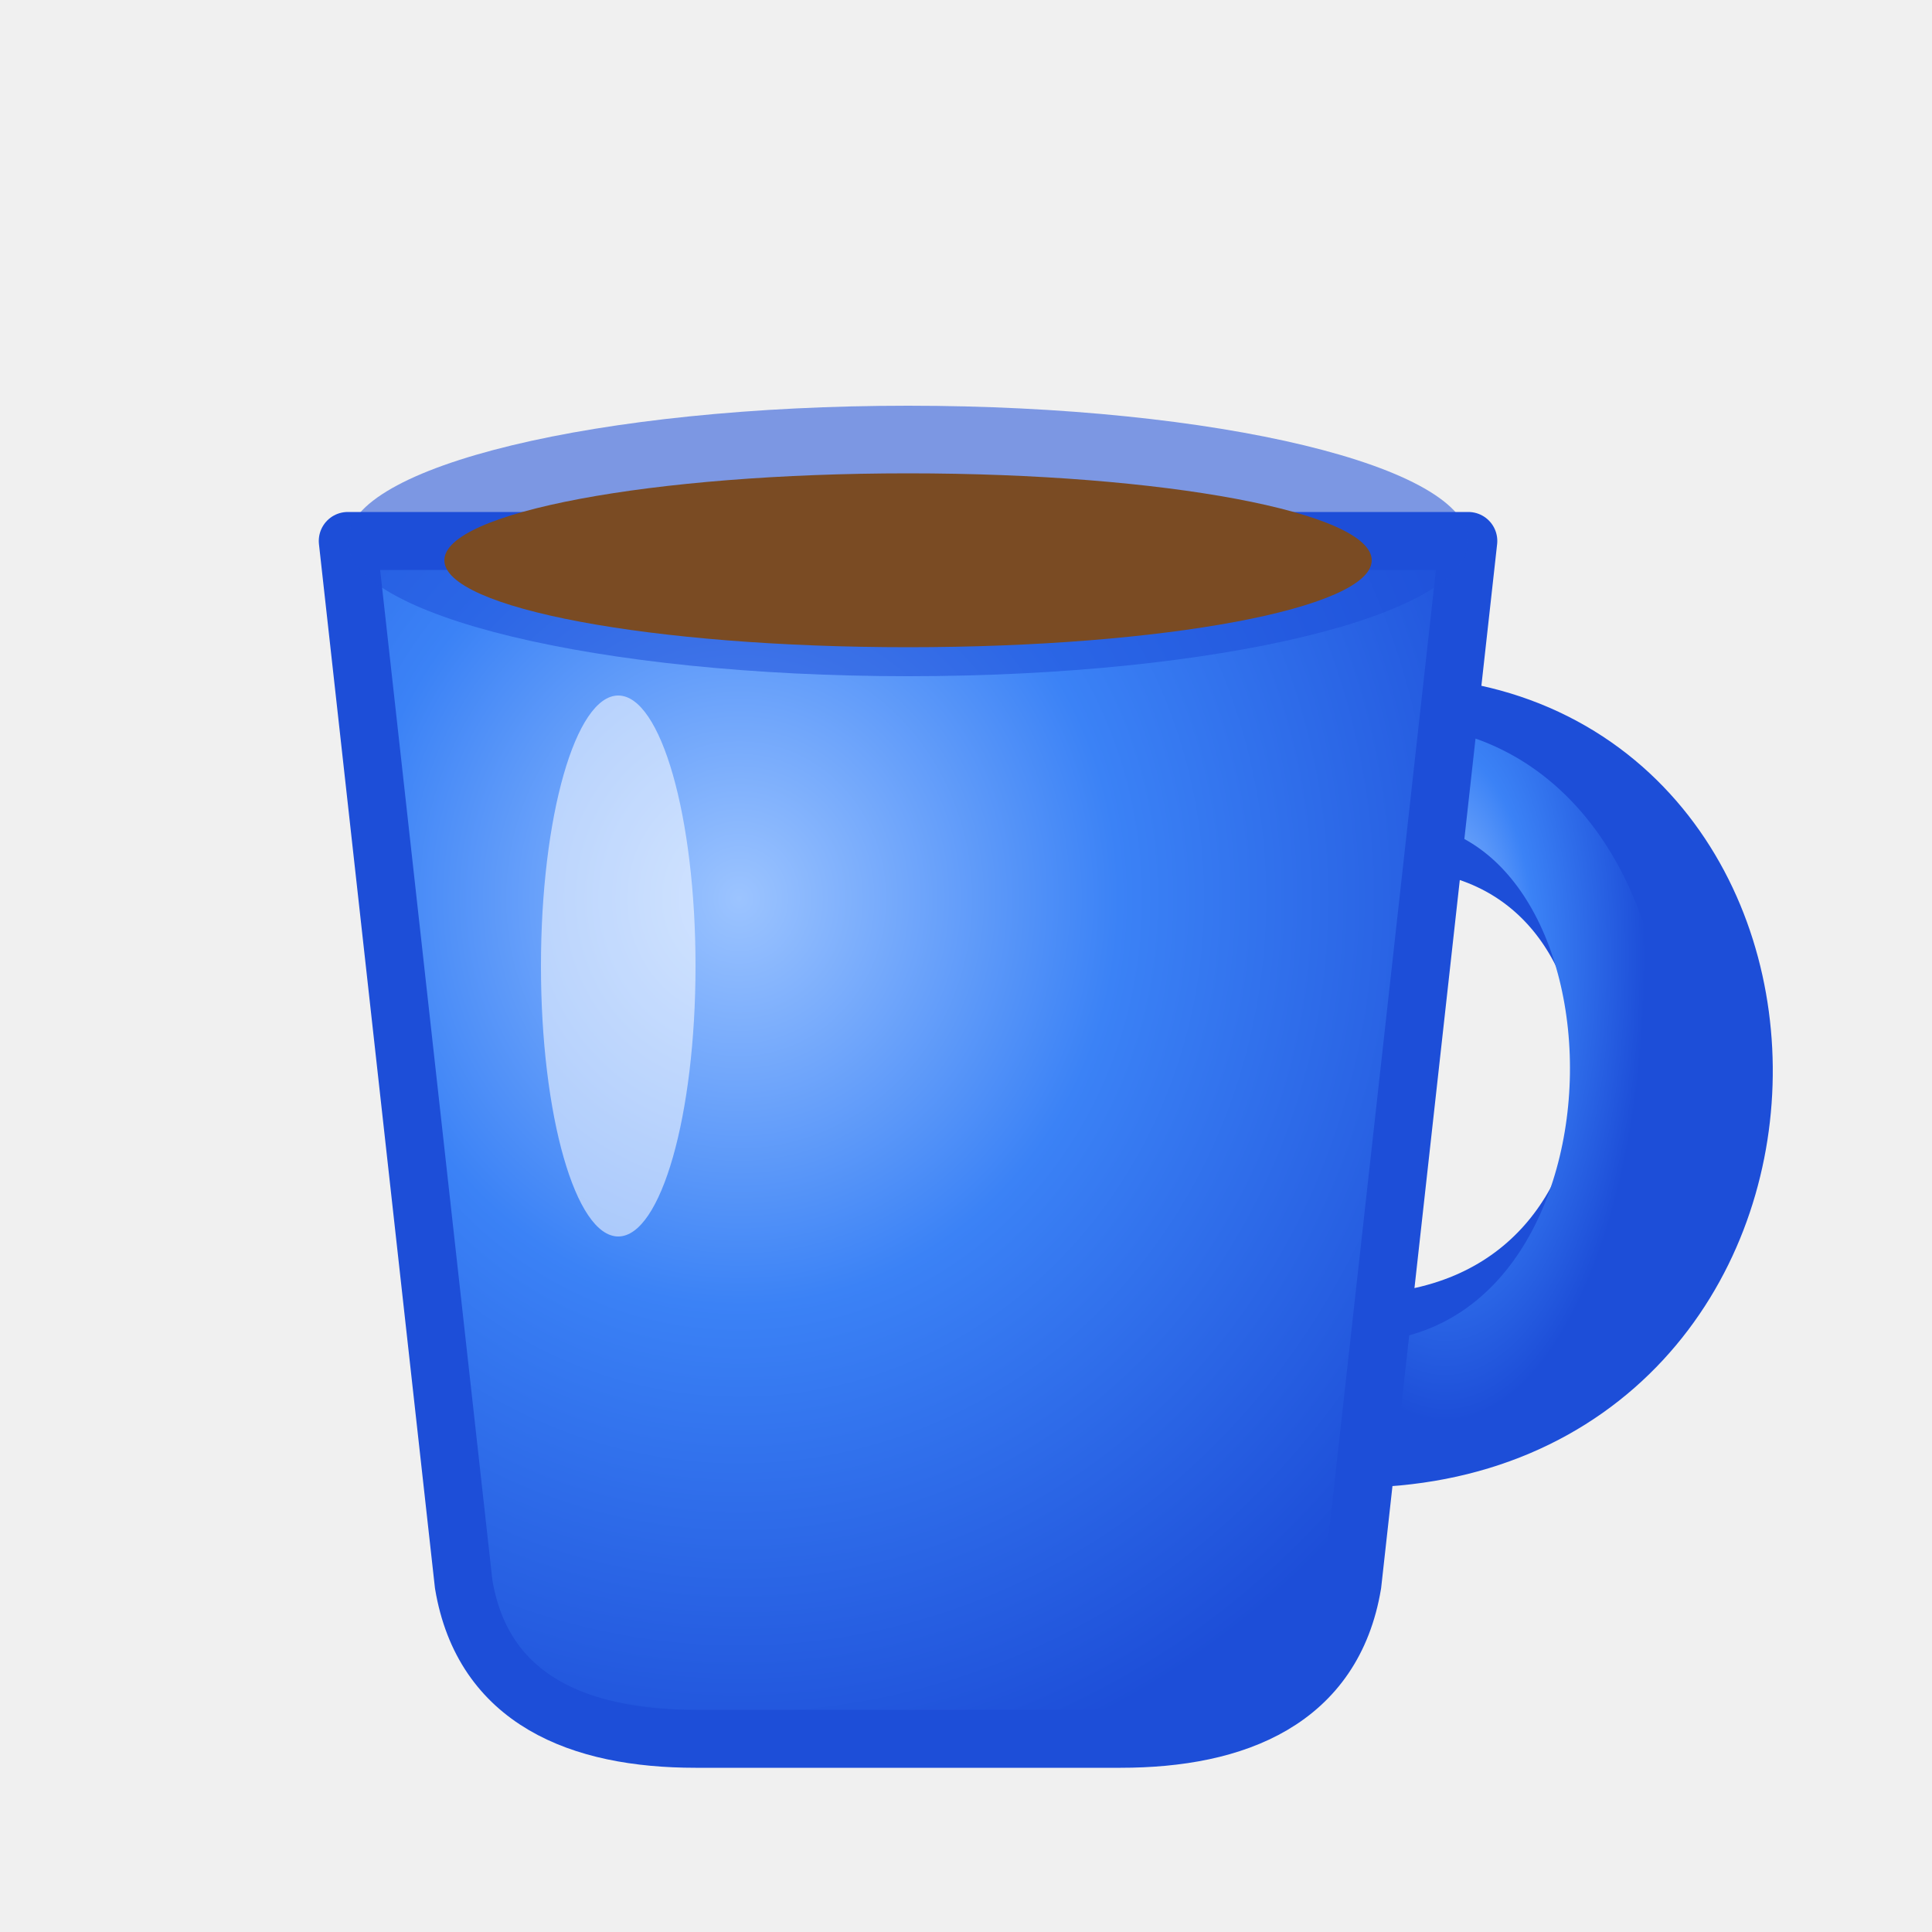
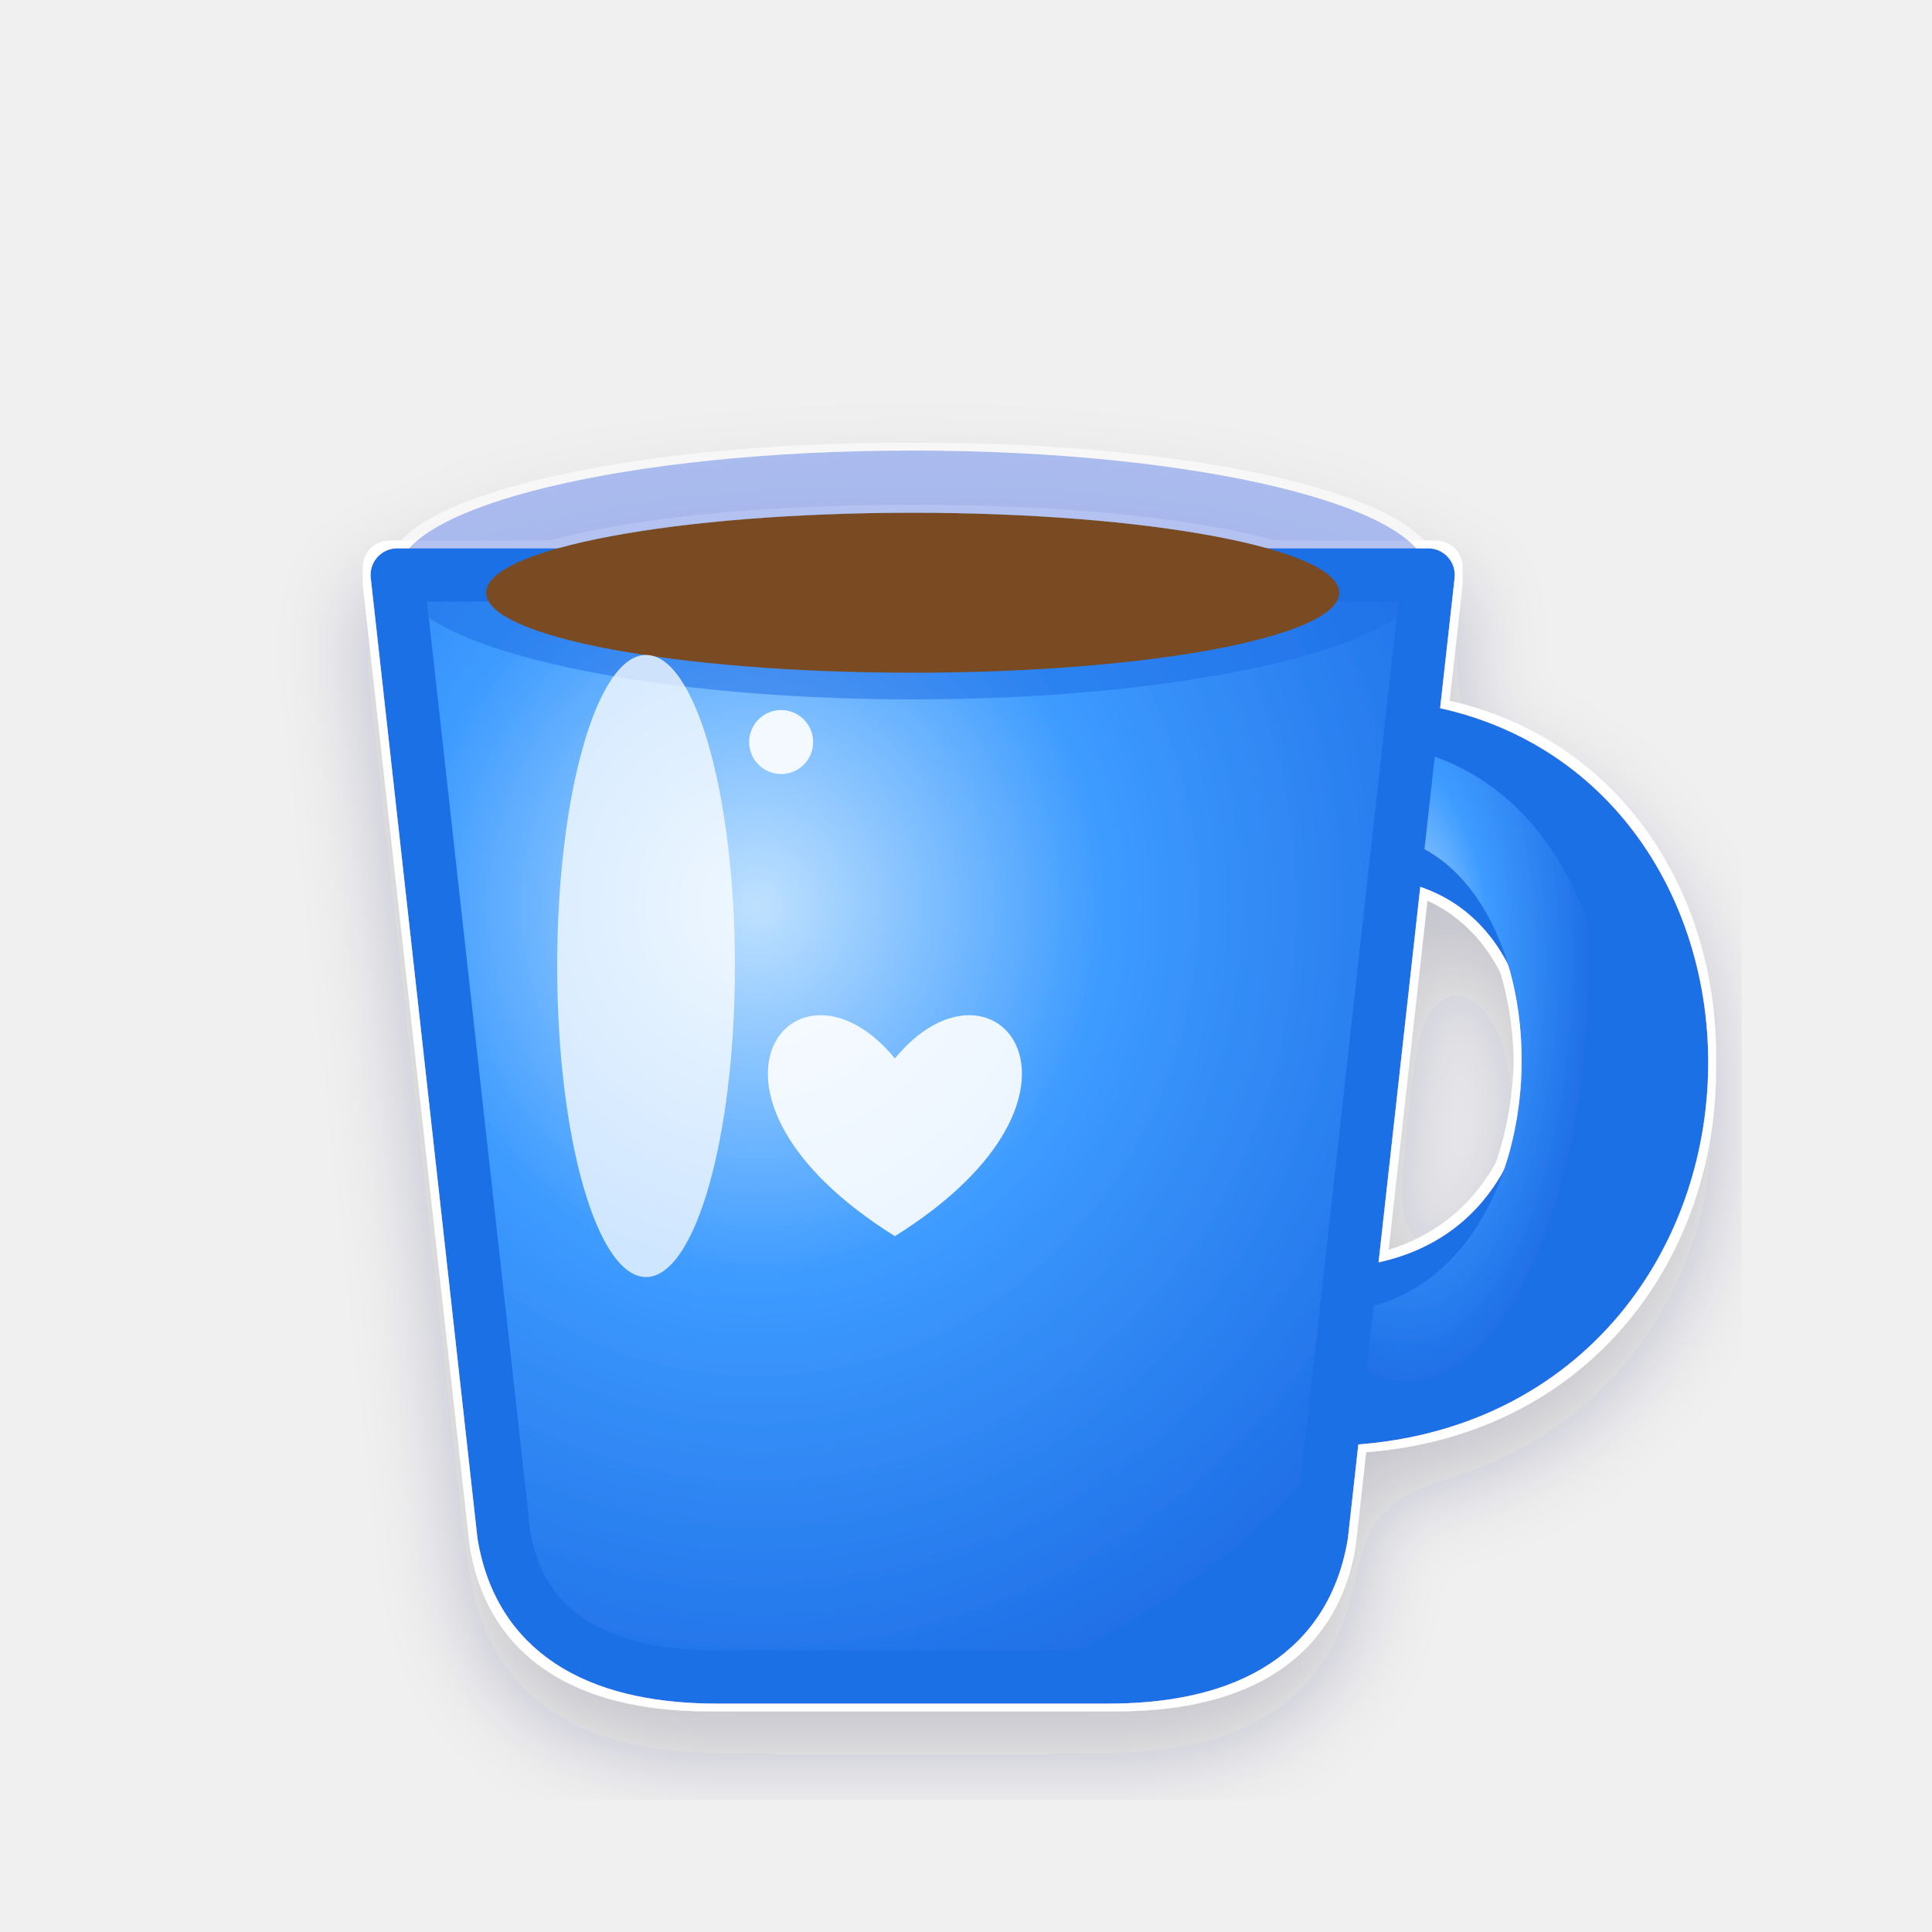
<svg xmlns="http://www.w3.org/2000/svg" viewBox="0 0 100 100">
  <defs>
    <radialGradient id="g" cx="35%" cy="30%" r="75%">
-       <stop offset="0" stop-color="#9CC4FF" />
-       <stop offset=".45" stop-color="#3B82F6" />
-       <stop offset="1" stop-color="#1D4ED8" />
+       <stop offset="0" stop-color="#BFE1FF" />
+       <stop offset=".45" stop-color="#3D9BFF" />
+       <stop offset="1" stop-color="#1F6FE6" />
    </radialGradient>
    <radialGradient id="f-leaf" cx="35%" cy="30%" r="75%">
-       <stop offset="0" stop-color="#8EE89E" />
-       <stop offset=".45" stop-color="#3FBF5A" />
-       <stop offset="1" stop-color="#2A9A44" />
+       <stop offset="0" stop-color="#B6F5C6" />
+       <stop offset=".45" stop-color="#3DDC6A" />
+       <stop offset="1" stop-color="#1FA84A" />
    </radialGradient>
    <radialGradient id="f-wood" cx="35%" cy="30%" r="75%">
      <stop offset="0" stop-color="#D9A066" />
      <stop offset=".45" stop-color="#A0662F" />
      <stop offset="1" stop-color="#6E4019" />
    </radialGradient>
    <radialGradient id="f-glass" cx="35%" cy="30%" r="75%">
      <stop offset="0" stop-color="#E2F4FF" />
      <stop offset=".45" stop-color="#8FD0FF" />
      <stop offset="1" stop-color="#3D8FD1" />
    </radialGradient>
    <radialGradient id="f-tire" cx="35%" cy="30%" r="75%">
      <stop offset="0" stop-color="#7B808C" />
      <stop offset=".45" stop-color="#3A3D44" />
      <stop offset="1" stop-color="#1A1C20" />
    </radialGradient>
    <radialGradient id="f-steel" cx="35%" cy="30%" r="75%">
      <stop offset="0" stop-color="#FFFFFF" />
      <stop offset=".45" stop-color="#C9CED8" />
      <stop offset="1" stop-color="#8A92A3" />
    </radialGradient>
    <radialGradient id="f-gold" cx="35%" cy="30%" r="75%">
-       <stop offset="0" stop-color="#FFE69A" />
-       <stop offset=".45" stop-color="#FFC93C" />
-       <stop offset="1" stop-color="#D99A00" />
+       <stop offset="0" stop-color="#FFF3A8" />
+       <stop offset=".45" stop-color="#FFD233" />
+       <stop offset="1" stop-color="#F2A500" />
    </radialGradient>
    <radialGradient id="f-flame" cx="35%" cy="30%" r="75%">
      <stop offset="0" stop-color="#FFE27A" />
      <stop offset=".45" stop-color="#FF9A2E" />
      <stop offset="1" stop-color="#E5531A" />
    </radialGradient>
    <radialGradient id="f-snow" cx="35%" cy="30%" r="75%">
      <stop offset="0" stop-color="#FFFFFF" />
      <stop offset=".45" stop-color="#FFFFFF" />
      <stop offset="1" stop-color="#AEB5C2" />
    </radialGradient>
    <radialGradient id="f-pink" cx="35%" cy="30%" r="75%">
      <stop offset="0" stop-color="#FFC7DA" />
      <stop offset=".45" stop-color="#FF8FB6" />
      <stop offset="1" stop-color="#D2577F" />
    </radialGradient>
    <radialGradient id="f-red" cx="35%" cy="30%" r="75%">
-       <stop offset="0" stop-color="#FF9A9A" />
-       <stop offset=".45" stop-color="#EF4444" />
-       <stop offset="1" stop-color="#B91C1C" />
+       <stop offset="0" stop-color="#FFC2CF" />
+       <stop offset=".45" stop-color="#FF4D6D" />
+       <stop offset="1" stop-color="#E0244C" />
    </radialGradient>
    <radialGradient id="f-blue" cx="35%" cy="30%" r="75%">
-       <stop offset="0" stop-color="#9CC4FF" />
-       <stop offset=".45" stop-color="#3B82F6" />
-       <stop offset="1" stop-color="#1D4ED8" />
+       <stop offset="0" stop-color="#BFE1FF" />
+       <stop offset=".45" stop-color="#3D9BFF" />
+       <stop offset="1" stop-color="#1F6FE6" />
    </radialGradient>
    <radialGradient id="f-sky" cx="35%" cy="30%" r="75%">
      <stop offset="0" stop-color="#FFFFFF" />
      <stop offset=".45" stop-color="#CFE9FF" />
      <stop offset="1" stop-color="#8DB8E0" />
    </radialGradient>
+     <filter id="stk" x="-10%" y="-10%" width="120%" height="120%">
+       <feMorphology in="SourceAlpha" operator="dilate" radius="2.6" result="d" />
+       <feFlood flood-color="#FFFFFF" />
+       <feComposite in2="d" operator="in" result="o" />
+       <feGaussianBlur in="d" stdDeviation="2.2" result="b" />
+       <feOffset in="b" dy="2.2" result="bs" />
+       <feFlood flood-color="#1E2A4A" flood-opacity=".22" />
+       <feComposite in2="bs" operator="in" result="sh" />
+       <feMerge>
+         <feMergeNode in="sh" />
+         <feMergeNode in="o" />
+         <feMergeNode in="SourceGraphic" />
+       </feMerge>
+     </filter>
  </defs>
-   <path d="M72 40 C 92 40, 92 72, 70 72" stroke="#1D4ED8" stroke-width="10" fill="none" stroke-linecap="round" />
-   <path d="M72 40 C 88 40, 88 72, 70 72" stroke="url(#g)" stroke-width="5" fill="none" stroke-linecap="round" />
-   <path d="M18 28 L76 28 L70 82 C 69 88, 64 90, 58 90 L36 90 C 30 90, 25 88, 24 82 Z" fill="url(#g)" stroke="#1D4ED8" stroke-width="3" stroke-linejoin="round" stroke-linecap="round" />
-   <ellipse cx="47" cy="28" rx="29" ry="7" fill="#1D4ED8" opacity=".55" />
-   <ellipse cx="47" cy="29" rx="24" ry="4.5" fill="#7A4B23" />
-   <ellipse cx="32" cy="50" rx="4" ry="14" fill="#fff" opacity="0.55" transform="rotate(0 32 50)" />
+   <g filter="url(#stk)">
+     <g transform="translate(50 50) scale(.92) translate(-50 -50)">
+       <path d="M72 40 C 92 40, 92 72, 70 72" stroke="#1F6FE6" stroke-width="10" fill="none" stroke-linecap="round" />
+       <path d="M72 40 C 88 40, 88 72, 70 72" stroke="url(#g)" stroke-width="5" fill="none" stroke-linecap="round" />
+       <path d="M18 28 L76 28 L70 82 C 69 88, 64 90, 58 90 L36 90 C 30 90, 25 88, 24 82 Z" fill="url(#g)" stroke="#1F6FE6" stroke-width="3" stroke-linejoin="round" stroke-linecap="round" />
+       <ellipse cx="47" cy="28" rx="29" ry="7" fill="#1F6FE6" opacity=".55" />
+       <ellipse cx="47" cy="29" rx="24" ry="4.5" fill="#7A4B23" />
+       <ellipse cx="32" cy="50" rx="5.0" ry="17.5" fill="#fff" opacity=".75" transform="rotate(0 32 50)" />
+       <circle cx="39.6" cy="37.4" r="1.8" fill="#fff" opacity=".9" />
+       <path d="M46 65.2 C 33.2 57.2, 40.4 48.4, 46 55.2 C 51.6 48.4, 58.8 57.2, 46 65.2 Z" fill="#fff" opacity="0.9" />
+     </g>
+   </g>
</svg>
